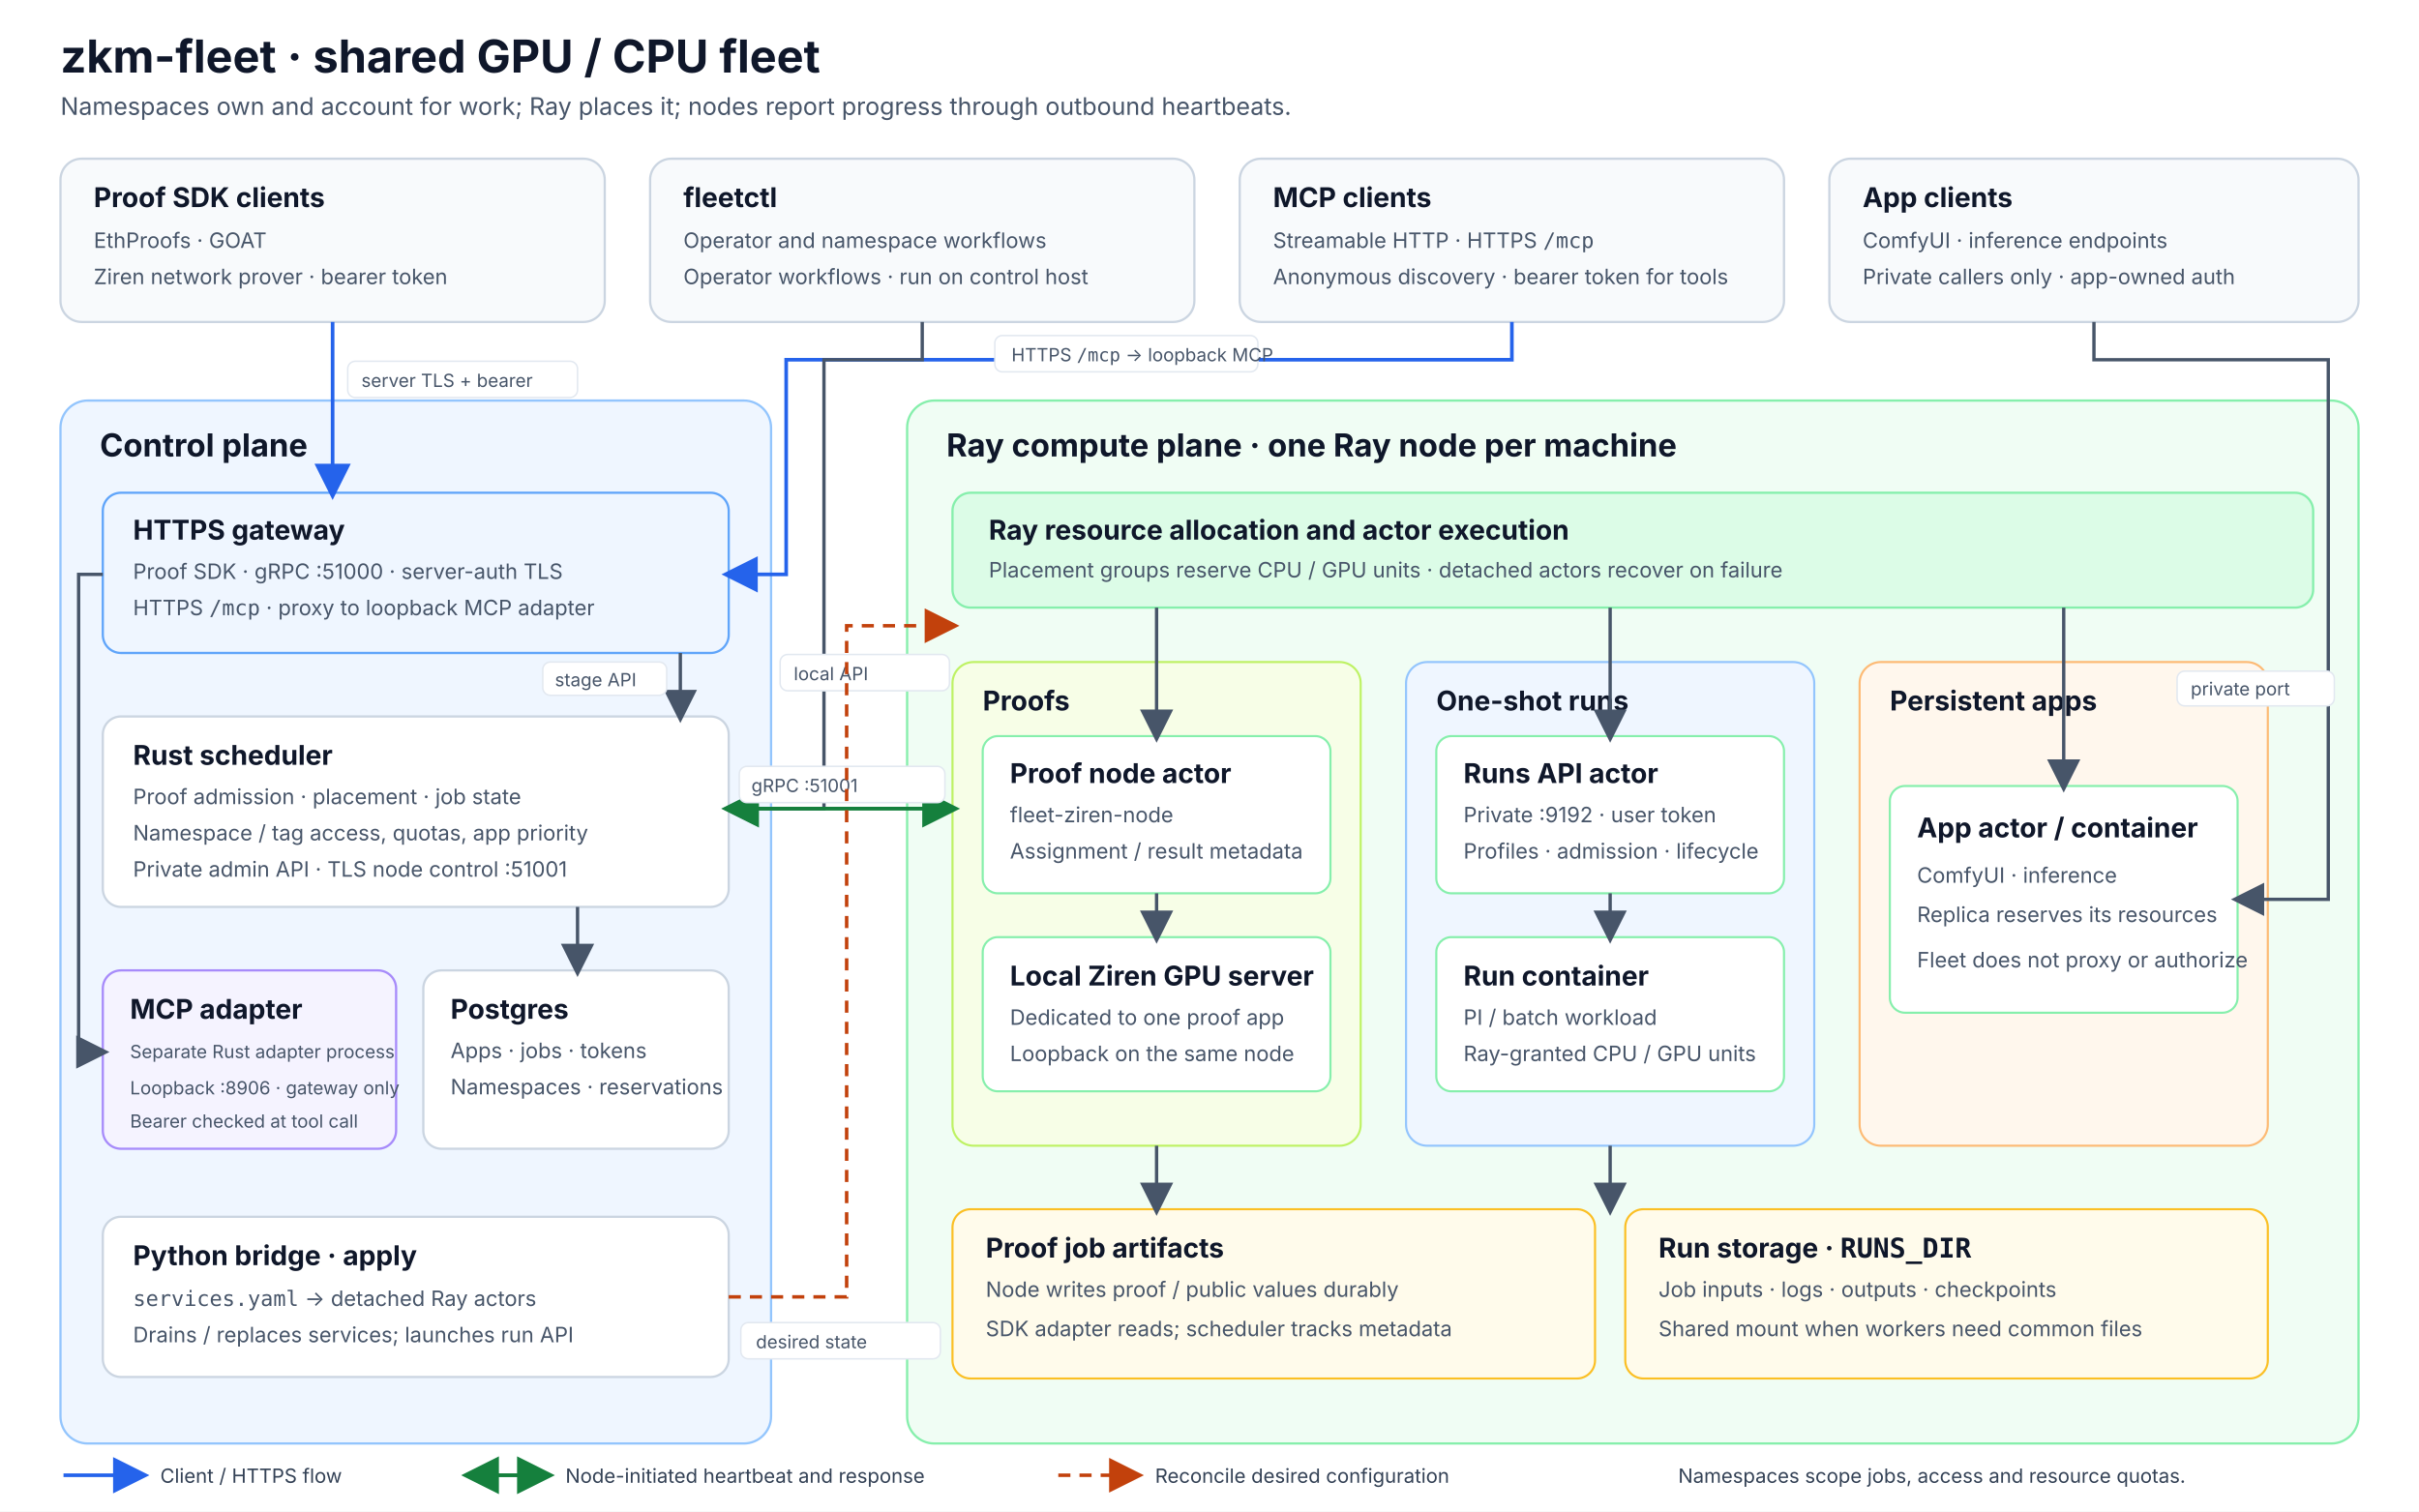
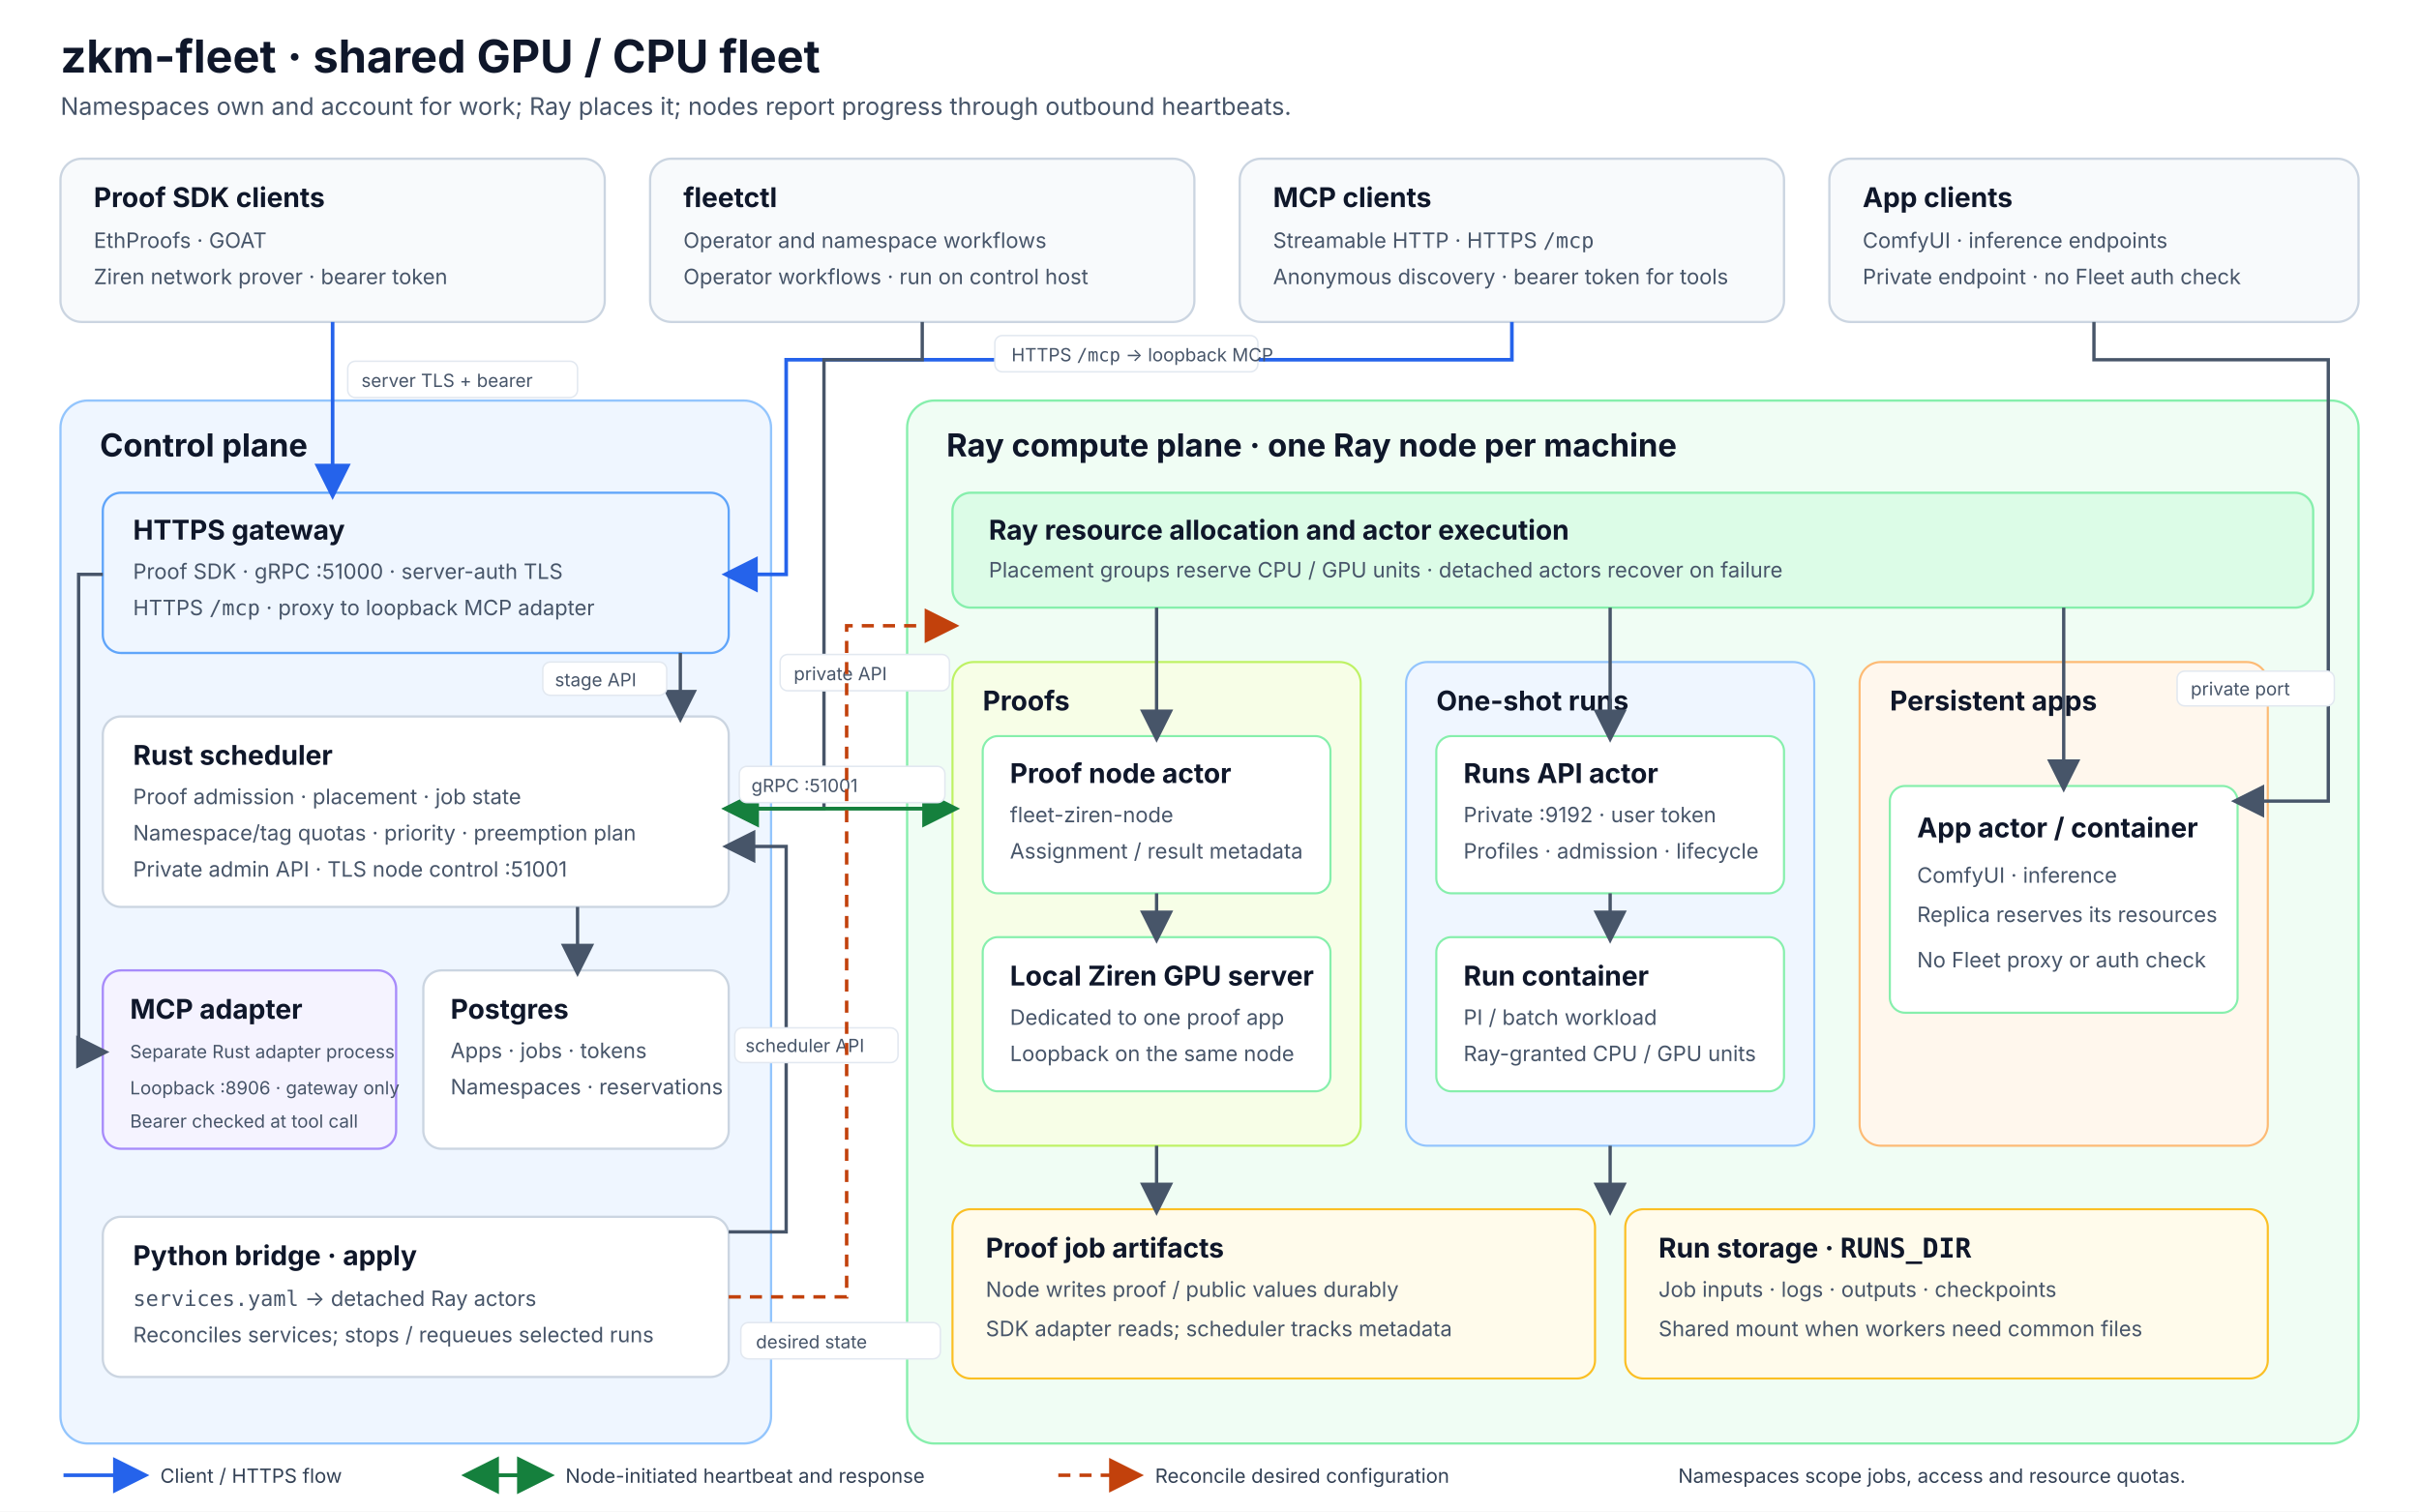
<svg xmlns="http://www.w3.org/2000/svg" width="1600" height="1000" viewBox="0 0 1600 1000" role="img" aria-labelledby="title desc">
  <defs>
    <marker id="arrow" markerWidth="10" markerHeight="10" refX="8" refY="5" orient="auto">
      <path d="M0 0L10 5L0 10Z" fill="#475569" />
    </marker>
    <marker id="arrowStart" markerWidth="10" markerHeight="10" refX="2" refY="5" orient="auto">
      <path d="M10 0L0 5L10 10Z" fill="#15803d" />
    </marker>
    <marker id="arrowGreen" markerWidth="10" markerHeight="10" refX="8" refY="5" orient="auto">
      <path d="M0 0L10 5L0 10Z" fill="#15803d" />
    </marker>
    <marker id="arrowBlue" markerWidth="10" markerHeight="10" refX="8" refY="5" orient="auto">
      <path d="M0 0L10 5L0 10Z" fill="#2563eb" />
    </marker>
    <marker id="arrowOrange" markerWidth="10" markerHeight="10" refX="8" refY="5" orient="auto">
      <path d="M0 0L10 5L0 10Z" fill="#c2410c" />
    </marker>
  </defs>
  <style>
    text{font-family:Inter,Arial,Helvetica,sans-serif;fill:#0f172a}
    .title{font-size:30px;font-weight:750}
    .subtitle{font-size:16px;fill:#475569}
    .panel-title{font-size:21px;font-weight:700}
    .name{font-size:18px;font-weight:700}
    .detail{font-size:14px;fill:#475569}
    .small{font-size:12px;fill:#475569}
    .client{fill:#f8fafc;stroke:#cbd5e1;stroke-width:1.5}
    .control{fill:#eff6ff;stroke:#93c5fd;stroke-width:1.5}
    .compute{fill:#f0fdf4;stroke:#86efac;stroke-width:1.5}
    .component{fill:#fff;stroke:#cbd5e1;stroke-width:1.5}
    .gateway{fill:#eff6ff;stroke:#60a5fa;stroke-width:1.5}
    .mcp{fill:#f5f3ff;stroke:#a78bfa;stroke-width:1.5}
    .work{fill:#fff;stroke:#86efac;stroke-width:1.4}
    .storage{fill:#fffbeb;stroke:#fbbf24;stroke-width:1.4}
    .line{fill:none;stroke:#475569;stroke-width:2.2;marker-end:url(#arrow)}
    .https{fill:none;stroke:#2563eb;stroke-width:2.4;marker-end:url(#arrowBlue)}
    .heartbeat{fill:none;stroke:#15803d;stroke-width:2.5;marker-start:url(#arrowStart);marker-end:url(#arrowGreen)}
    .config{fill:none;stroke:#c2410c;stroke-width:2.3;stroke-dasharray:8 6;marker-end:url(#arrowOrange)}
    .label-bg{fill:#fff;stroke:#e2e8f0;stroke-width:1}
    .legend{font-size:13px;fill:#334155}
  </style>
  <rect width="1600" height="1000" fill="#fff" />
  <text x="40" y="48" class="title">zkm-fleet · shared GPU / CPU fleet</text>
  <text x="40" y="76" class="subtitle">Namespaces own and account for work; Ray places it; nodes report progress through outbound heartbeats.</text>
  <g>
    <rect x="40" y="105" width="360" height="108" rx="14" class="client" />
    <text x="62" y="137" class="name">Proof SDK clients</text>
    <text x="62" y="164" class="detail">EthProofs · GOAT</text>
    <text x="62" y="188" class="detail">Ziren network prover · bearer token</text>
    <rect x="430" y="105" width="360" height="108" rx="14" class="client" />
    <text x="452" y="137" class="name">fleetctl</text>
    <text x="452" y="164" class="detail">Operator and namespace workflows</text>
    <text x="452" y="188" class="detail">Operator workflows · run on control host</text>
    <rect x="820" y="105" width="360" height="108" rx="14" class="client" />
    <text x="842" y="137" class="name">MCP clients</text>
    <text x="842" y="164" class="detail">Streamable HTTP · HTTPS <tspan font-family="monospace">/mcp</tspan>
    </text>
    <text x="842" y="188" class="detail">Anonymous discovery · bearer token for tools</text>
    <rect x="1210" y="105" width="350" height="108" rx="14" class="client" />
    <text x="1232" y="137" class="name">App clients</text>
    <text x="1232" y="164" class="detail">ComfyUI · inference endpoints</text>
-     <text x="1232" y="188" class="detail">Private callers only · app-owned auth</text>
+     <text x="1232" y="188" class="detail">Private endpoint · no Fleet auth check</text>
  </g>
  <rect x="40" y="265" width="470" height="690" rx="18" class="control" />
  <text x="66" y="302" class="panel-title">Control plane</text>
  <rect x="68" y="326" width="414" height="106" rx="12" class="gateway" />
  <text x="88" y="357" class="name">HTTPS gateway</text>
  <text x="88" y="383" class="detail">Proof SDK · gRPC :51000 · server-auth TLS</text>
  <text x="88" y="407" class="detail">HTTPS <tspan font-family="monospace">/mcp</tspan> · proxy to loopback MCP adapter</text>
  <rect x="68" y="474" width="414" height="126" rx="12" class="component" />
  <text x="88" y="506" class="name">Rust scheduler</text>
  <text x="88" y="532" class="detail">Proof admission · placement · job state</text>
-   <text x="88" y="556" class="detail">Namespace / tag access, quotas, app priority</text>
+   <text x="88" y="556" class="detail">Namespace/tag quotas · priority · preemption plan</text>
  <text x="88" y="580" class="detail">Private admin API · TLS node control :51001</text>
  <rect x="68" y="642" width="194" height="118" rx="12" class="mcp" />
  <text x="86" y="674" class="name">MCP adapter</text>
  <text x="86" y="700" class="small">Separate Rust adapter process</text>
  <text x="86" y="724" class="small">Loopback :8906 · gateway only</text>
  <text x="86" y="746" class="small">Bearer checked at tool call</text>
  <rect x="280" y="642" width="202" height="118" rx="12" class="component" />
  <text x="298" y="674" class="name">Postgres</text>
  <text x="298" y="700" class="detail">Apps · jobs · tokens</text>
  <text x="298" y="724" class="detail">Namespaces · reservations</text>
  <rect x="68" y="805" width="414" height="106" rx="12" class="component" />
  <text x="88" y="837" class="name">Python bridge · apply</text>
  <text x="88" y="864" class="detail">
    <tspan font-family="monospace">services.yaml</tspan> → detached Ray actors</text>
-   <text x="88" y="888" class="detail">Drains / replaces services; launches run API</text>
+   <text x="88" y="888" class="detail">Reconciles services; stops / requeues selected runs</text>
  <rect x="600" y="265" width="960" height="690" rx="18" class="compute" />
  <text x="626" y="302" class="panel-title">Ray compute plane · one Ray node per machine</text>
  <rect x="630" y="326" width="900" height="76" rx="12" fill="#dcfce7" stroke="#86efac" stroke-width="1.5" />
  <text x="654" y="357" class="name">Ray resource allocation and actor execution</text>
  <text x="654" y="382" class="detail">Placement groups reserve CPU / GPU units · detached actors recover on failure</text>
  <rect x="630" y="438" width="270" height="320" rx="14" fill="#f7fee7" stroke="#bef264" stroke-width="1.4" />
  <text x="650" y="470" class="name">Proofs</text>
  <rect x="650" y="487" width="230" height="104" rx="10" class="work" />
  <text x="668" y="518" class="name">Proof node actor</text>
  <text x="668" y="544" class="detail">fleet-ziren-node</text>
  <text x="668" y="568" class="detail">Assignment / result metadata</text>
  <rect x="650" y="620" width="230" height="102" rx="10" class="work" />
  <text x="668" y="652" class="name">Local Ziren GPU server</text>
  <text x="668" y="678" class="detail">Dedicated to one proof app</text>
  <text x="668" y="702" class="detail">Loopback on the same node</text>
  <rect x="930" y="438" width="270" height="320" rx="14" fill="#eff6ff" stroke="#93c5fd" stroke-width="1.4" />
  <text x="950" y="470" class="name">One-shot runs</text>
  <rect x="950" y="487" width="230" height="104" rx="10" class="work" />
  <text x="968" y="518" class="name">Runs API actor</text>
  <text x="968" y="544" class="detail">Private :9192 · user token</text>
  <text x="968" y="568" class="detail">Profiles · admission · lifecycle</text>
  <rect x="950" y="620" width="230" height="102" rx="10" class="work" />
  <text x="968" y="652" class="name">Run container</text>
  <text x="968" y="678" class="detail">PI / batch workload</text>
  <text x="968" y="702" class="detail">Ray-granted CPU / GPU units</text>
  <rect x="1230" y="438" width="270" height="320" rx="14" fill="#fff7ed" stroke="#fdba74" stroke-width="1.4" />
  <text x="1250" y="470" class="name">Persistent apps</text>
  <rect x="1250" y="520" width="230" height="150" rx="10" class="work" />
  <text x="1268" y="554" class="name">App actor / container</text>
  <text x="1268" y="584" class="detail">ComfyUI · inference</text>
  <text x="1268" y="610" class="detail">Replica reserves its resources</text>
-   <text x="1268" y="640" class="detail">Fleet does not proxy or authorize</text>
+   <text x="1268" y="640" class="detail">No Fleet proxy or auth check</text>
  <rect x="630" y="800" width="425" height="112" rx="12" class="storage" />
  <text x="652" y="832" class="name">Proof job artifacts</text>
  <text x="652" y="858" class="detail">Node writes proof / public values durably</text>
  <text x="652" y="884" class="detail">SDK adapter reads; scheduler tracks metadata</text>
  <rect x="1075" y="800" width="425" height="112" rx="12" class="storage" />
  <text x="1097" y="832" class="name">Run storage · <tspan font-family="monospace">RUNS_DIR</tspan>
  </text>
  <text x="1097" y="858" class="detail">Job inputs · logs · outputs · checkpoints</text>
  <text x="1097" y="884" class="detail">Shared mount when workers need common files</text>
  <path d="M220 213V326" class="https" />
  <rect x="230" y="239" width="152" height="24" rx="5" class="label-bg" />
  <text x="239" y="256" class="small">server TLS + bearer</text>
  <path d="M1000 213V238H520V380H482" class="https" />
  <rect x="658" y="222" width="174" height="24" rx="5" class="label-bg" />
  <text x="669" y="239" class="small">HTTPS <tspan font-family="monospace">/mcp</tspan> → loopback MCP</text>
  <path d="M68 380H52V696H68" class="line" />
-   <path d="M1385 213V238H1540V595H1480" class="line" />
+   <path d="M1385 213V238H1540V530H1480" class="line" />
  <rect x="1440" y="444" width="104" height="23" rx="5" class="label-bg" />
  <text x="1449" y="460" class="small">private port</text>
  <path d="M610 213V238H545V535H482" class="line" />
  <rect x="516" y="433" width="112" height="24" rx="5" class="label-bg" />
-   <text x="525" y="450" class="small">local API</text>
+   <text x="525" y="450" class="small">private API</text>
+   <path d="M482 815H520V560H482" class="line" />
+   <rect x="486" y="680" width="108" height="23" rx="5" class="label-bg" />
+   <text x="493" y="696" class="small">scheduler API</text>
  <path d="M482 535H630" class="heartbeat" />
  <rect x="489" y="507" width="136" height="24" rx="5" class="label-bg" />
  <text x="497" y="524" class="small">gRPC :51001</text>
  <path d="M765 402V487" class="line" />
  <path d="M1065 402V487" class="line" />
  <path d="M1365 402V520" class="line" />
  <path d="M765 591V620" class="line" />
  <path d="M1065 591V620" class="line" />
  <path d="M765 758V800" class="line" />
  <path d="M1065 758V800" class="line" />
  <path d="M450 432V474" class="line" />
  <rect x="359" y="438" width="82" height="22" rx="5" class="label-bg" />
  <text x="367" y="454" class="small">stage API</text>
  <path d="M382 600V642" class="line" />
  <path d="M482 858H560V414H630" class="config" />
  <rect x="490" y="875" width="132" height="24" rx="5" class="label-bg" />
  <text x="500" y="892" class="small">desired state</text>
  <path d="M42 976H94" class="https" />
  <text x="106" y="981" class="legend">Client / HTTPS flow</text>
  <path d="M310 976H362" class="heartbeat" />
  <text x="374" y="981" class="legend">Node-initiated heartbeat and response</text>
  <path d="M700 976H752" class="config" />
  <text x="764" y="981" class="legend">Reconcile desired configuration</text>
  <text x="1110" y="981" class="legend">Namespaces scope jobs, access and resource quotas.</text>
</svg>
